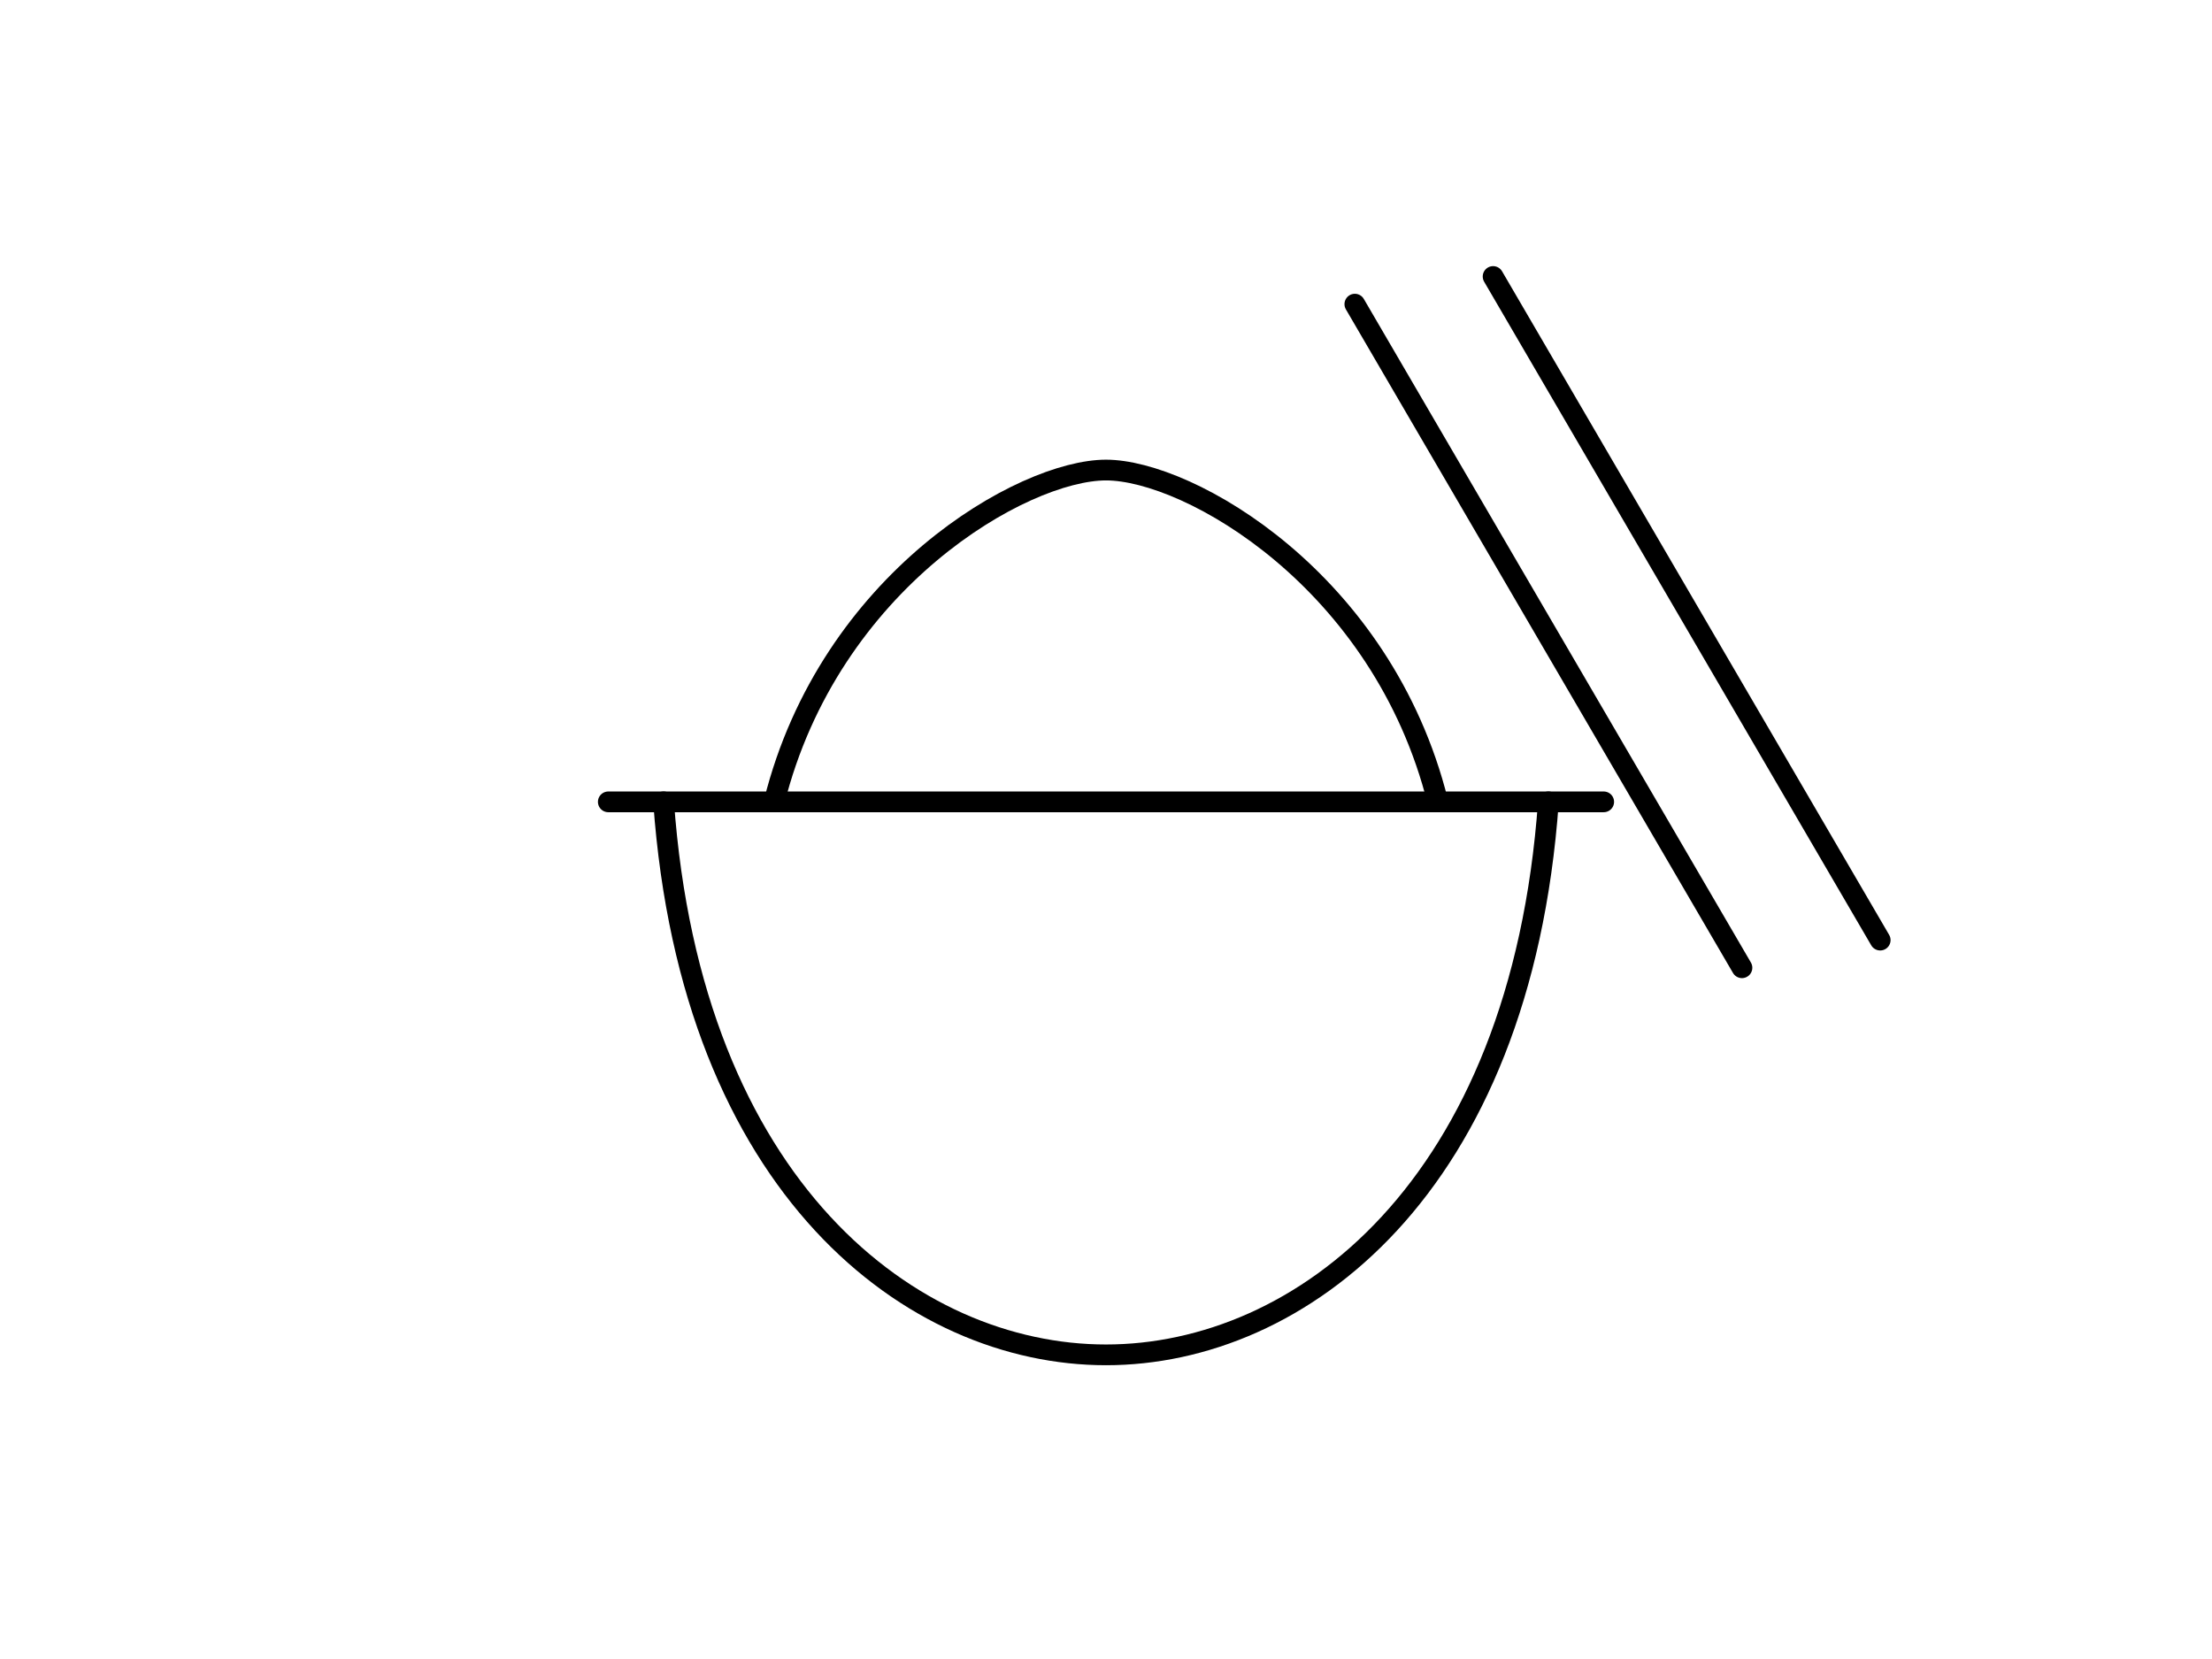
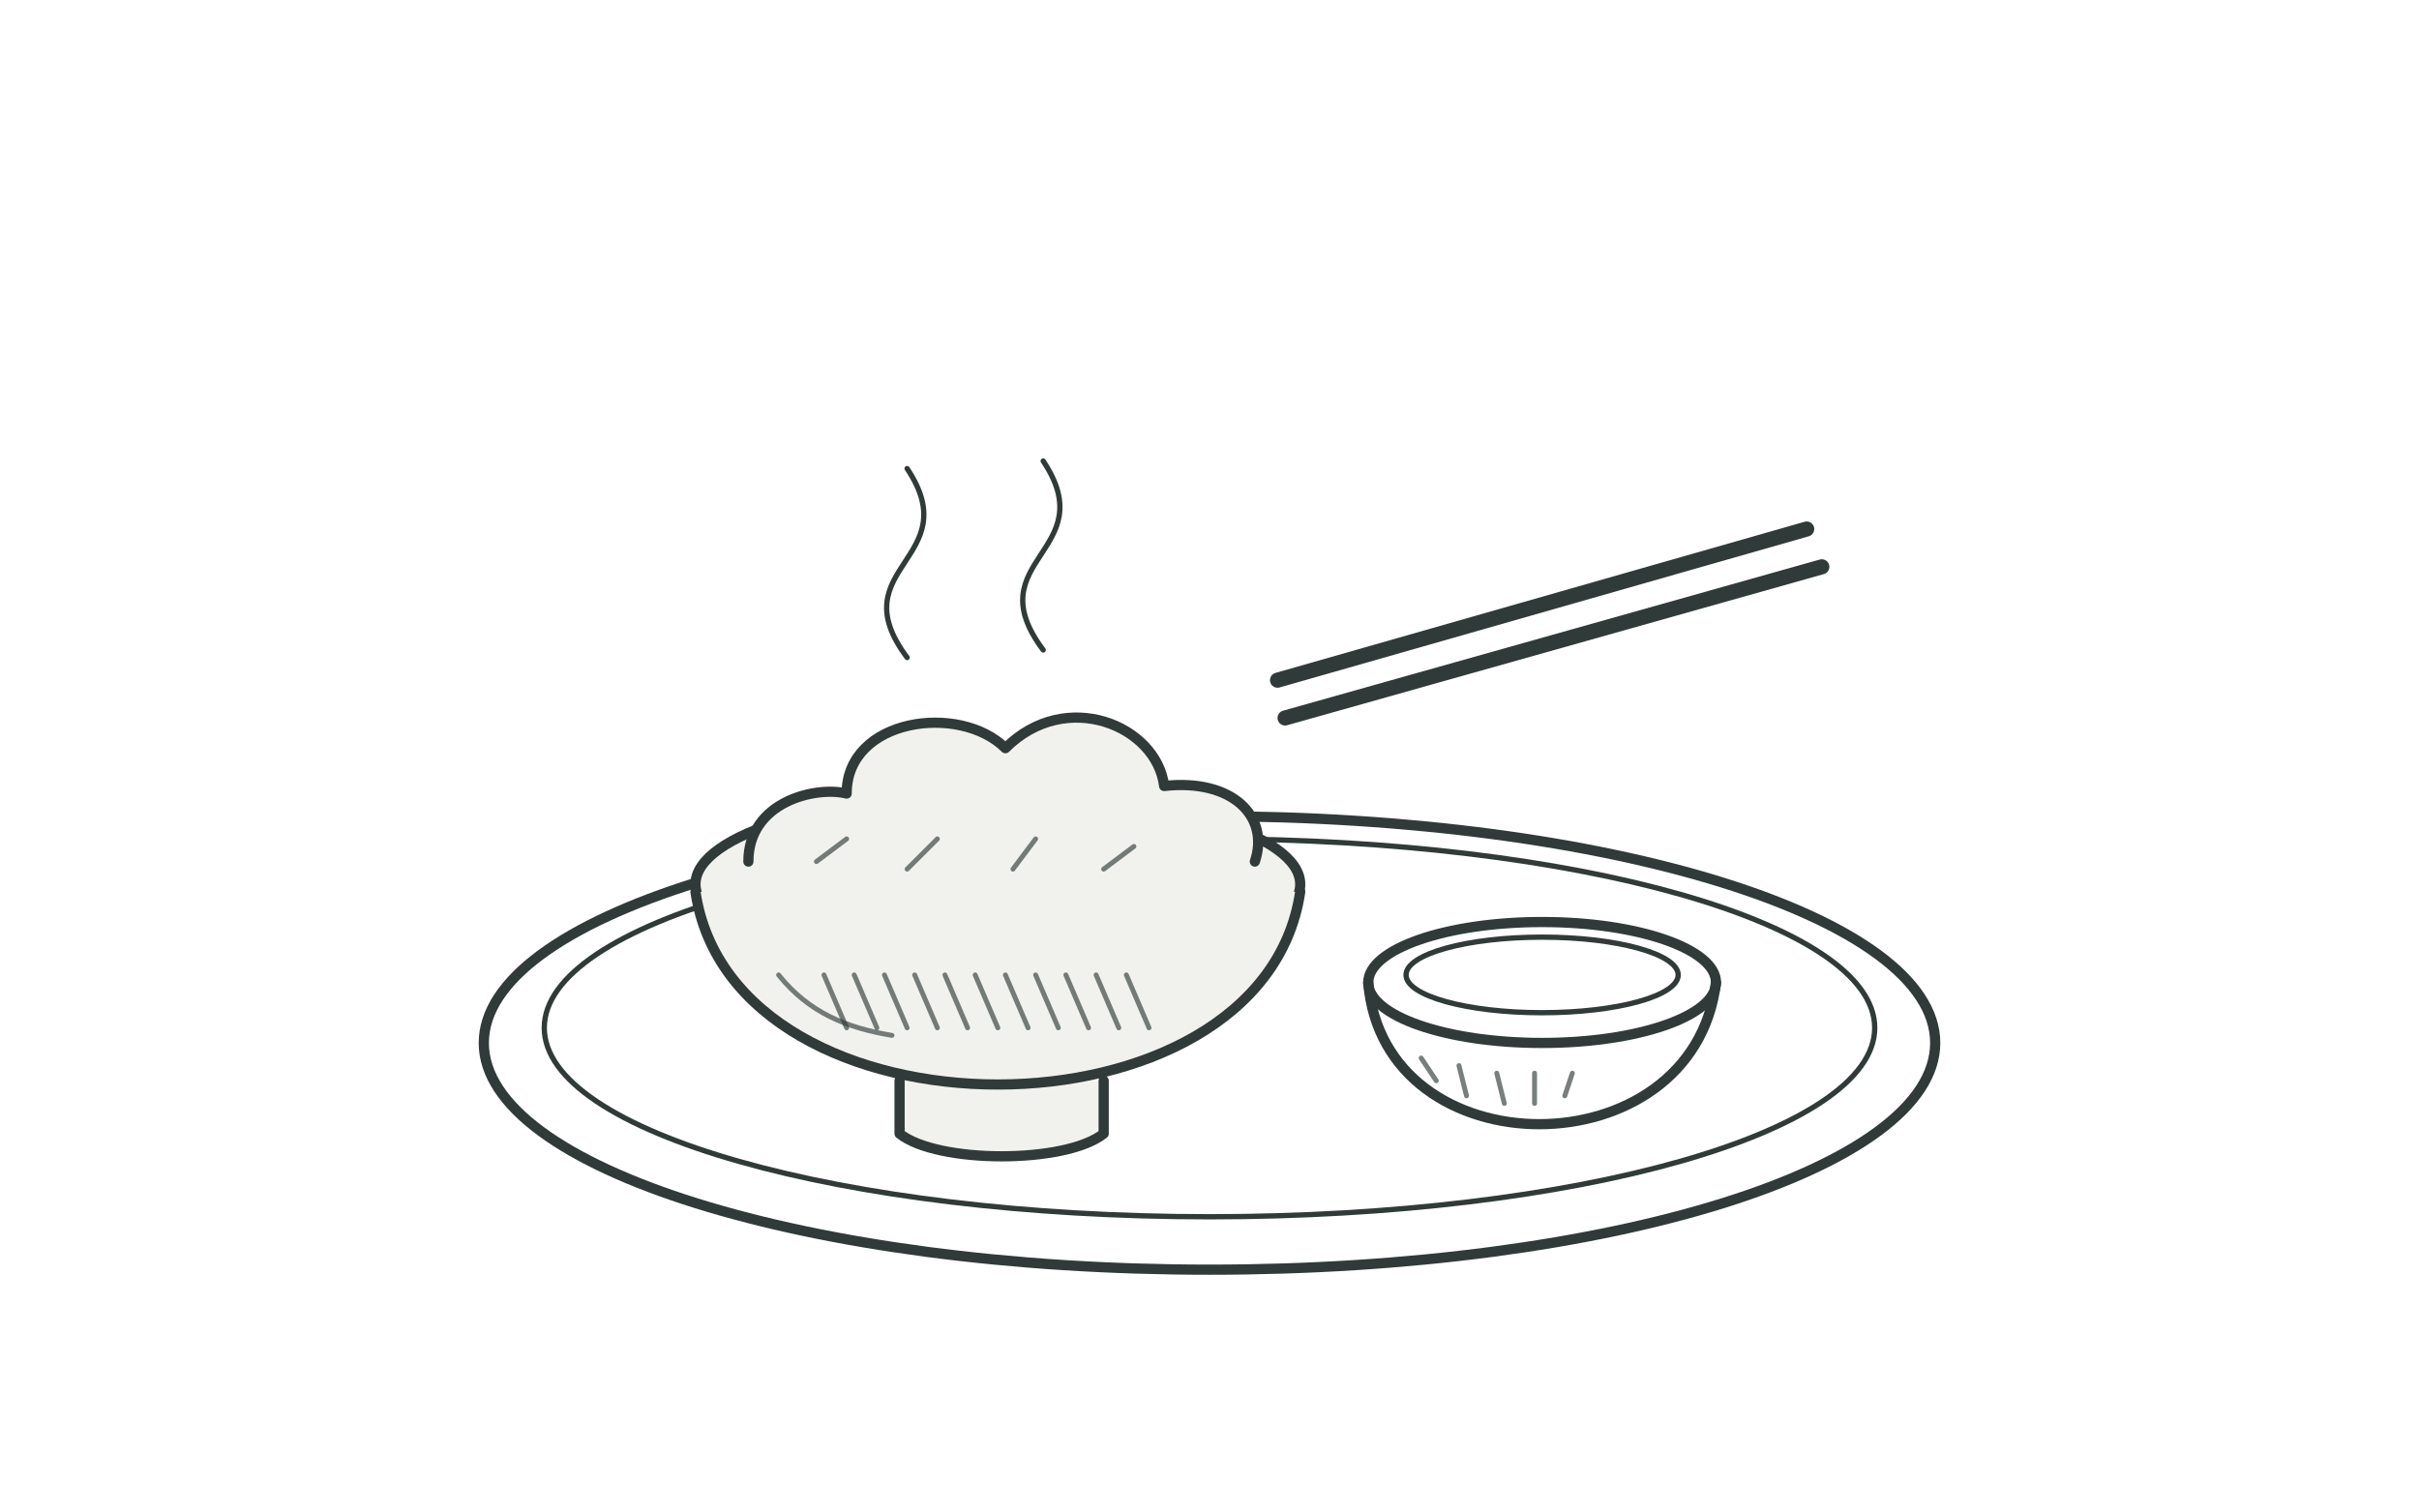
- <svg xmlns="http://www.w3.org/2000/svg" viewBox="0 0 160 120" fill="none" stroke="currentColor" stroke-width="1.5" stroke-linecap="round" stroke-linejoin="round" aria-hidden="true">
-   <path d="M98 22l28 48" />
-   <path d="M108 20l28 48" />
-   <path d="M44 58h72" />
-   <path d="M48 58c2 28 18 40 32 40s30-12 32-40" />
-   <path d="M56 58c4-16 18-24 24-24s20 8 24 24" />
+ <svg xmlns="http://www.w3.org/2000/svg" viewBox="0 0 320 200" fill="none" stroke="#303b39" stroke-width="1.35" stroke-linecap="round" stroke-linejoin="round">
+   <defs>
+     <pattern id="paper" width="1" height="1" patternUnits="userSpaceOnUse">
+       <rect width="1" height="1" fill="#f1f2ee" stroke="none" />
+     </pattern>
+   </defs>
+   <ellipse cx="160" cy="138" rx="96" ry="30" />
+   <ellipse cx="160" cy="136" rx="88" ry="25" stroke-width=".7" />
+   <ellipse cx="132" cy="117" rx="40" ry="12" fill="url(#paper)" />
+   <path d="M92 118c5 34 75 34 80 0M119 143v7c5 4 22 4 27 0v-7M99 114c0-8 9-10 13-9 0-10 15-12 21-6 8-8 20-3 21 5 9-1 14 4 12 10" fill="url(#paper)" />
+   <path d="M108 114l4-3m8 4 4-4m10 4 3-4m9 4 4-3M103 129c4 5 9 7 15 8" stroke-width=".65" opacity=".65" />
+   <ellipse cx="204" cy="130" rx="23" ry="8" />
+   <path d="M181 130c2 25 43 25 46 0" />
+   <ellipse cx="204" cy="129" rx="18" ry="5" stroke-width=".7" />
+   <path d="M169 90l70-20M170 95l71-20" stroke-width="2" />
+   <path d="M120 87c-9-12 8-13 0-25m18 24c-9-12 8-13 0-25" stroke-width=".7" />
+   <path d="M109 129l3 7" stroke-width=".65" opacity=".65" />
+   <path d="M113 129l3 7" stroke-width=".65" opacity=".65" />
+   <path d="M117 129l3 7" stroke-width=".65" opacity=".65" />
+   <path d="M121 129l3 7" stroke-width=".65" opacity=".65" />
+   <path d="M125 129l3 7" stroke-width=".65" opacity=".65" />
+   <path d="M129 129l3 7" stroke-width=".65" opacity=".65" />
+   <path d="M133 129l3 7" stroke-width=".65" opacity=".65" />
+   <path d="M137 129l3 7" stroke-width=".65" opacity=".65" />
+   <path d="M141 129l3 7" stroke-width=".65" opacity=".65" />
+   <path d="M145 129l3 7" stroke-width=".65" opacity=".65" />
+   <path d="M149 129l3 7" stroke-width=".65" opacity=".65" />
+   <path d="M188 140l2 3m3-2 1 4m4-3 1 4m4-4v4m5-4-1 3" stroke-width=".65" opacity=".65" />
</svg>
